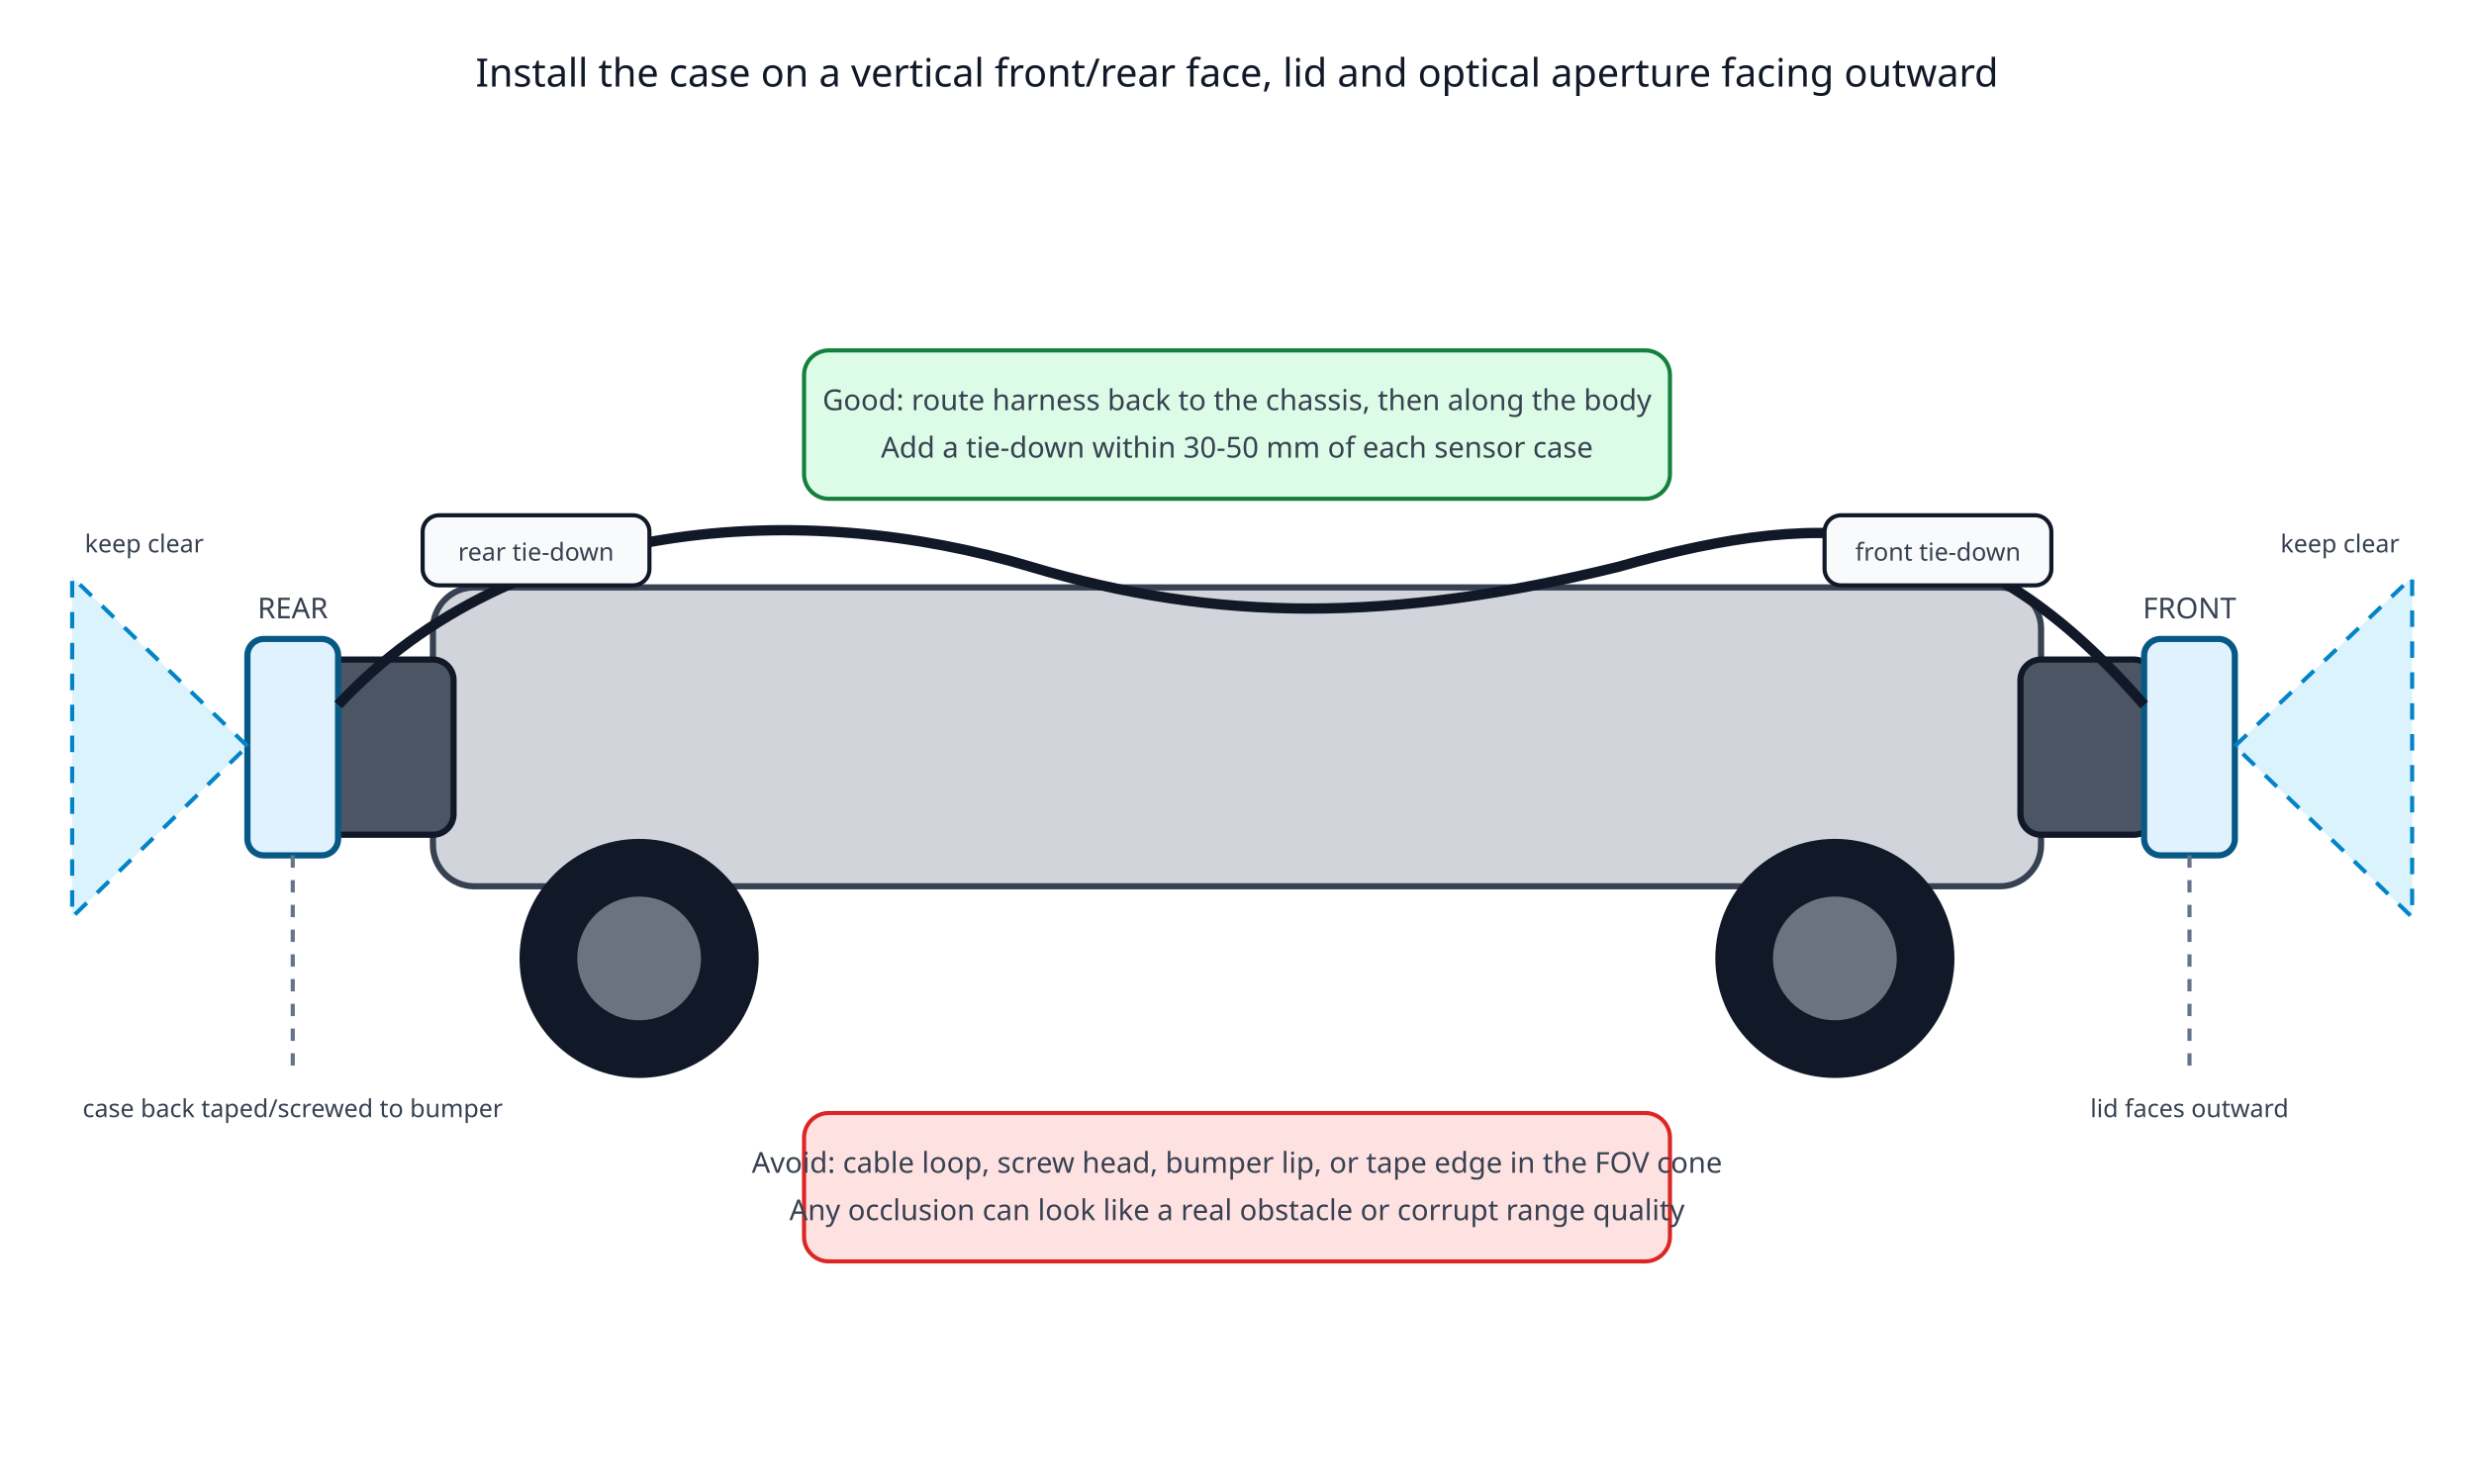
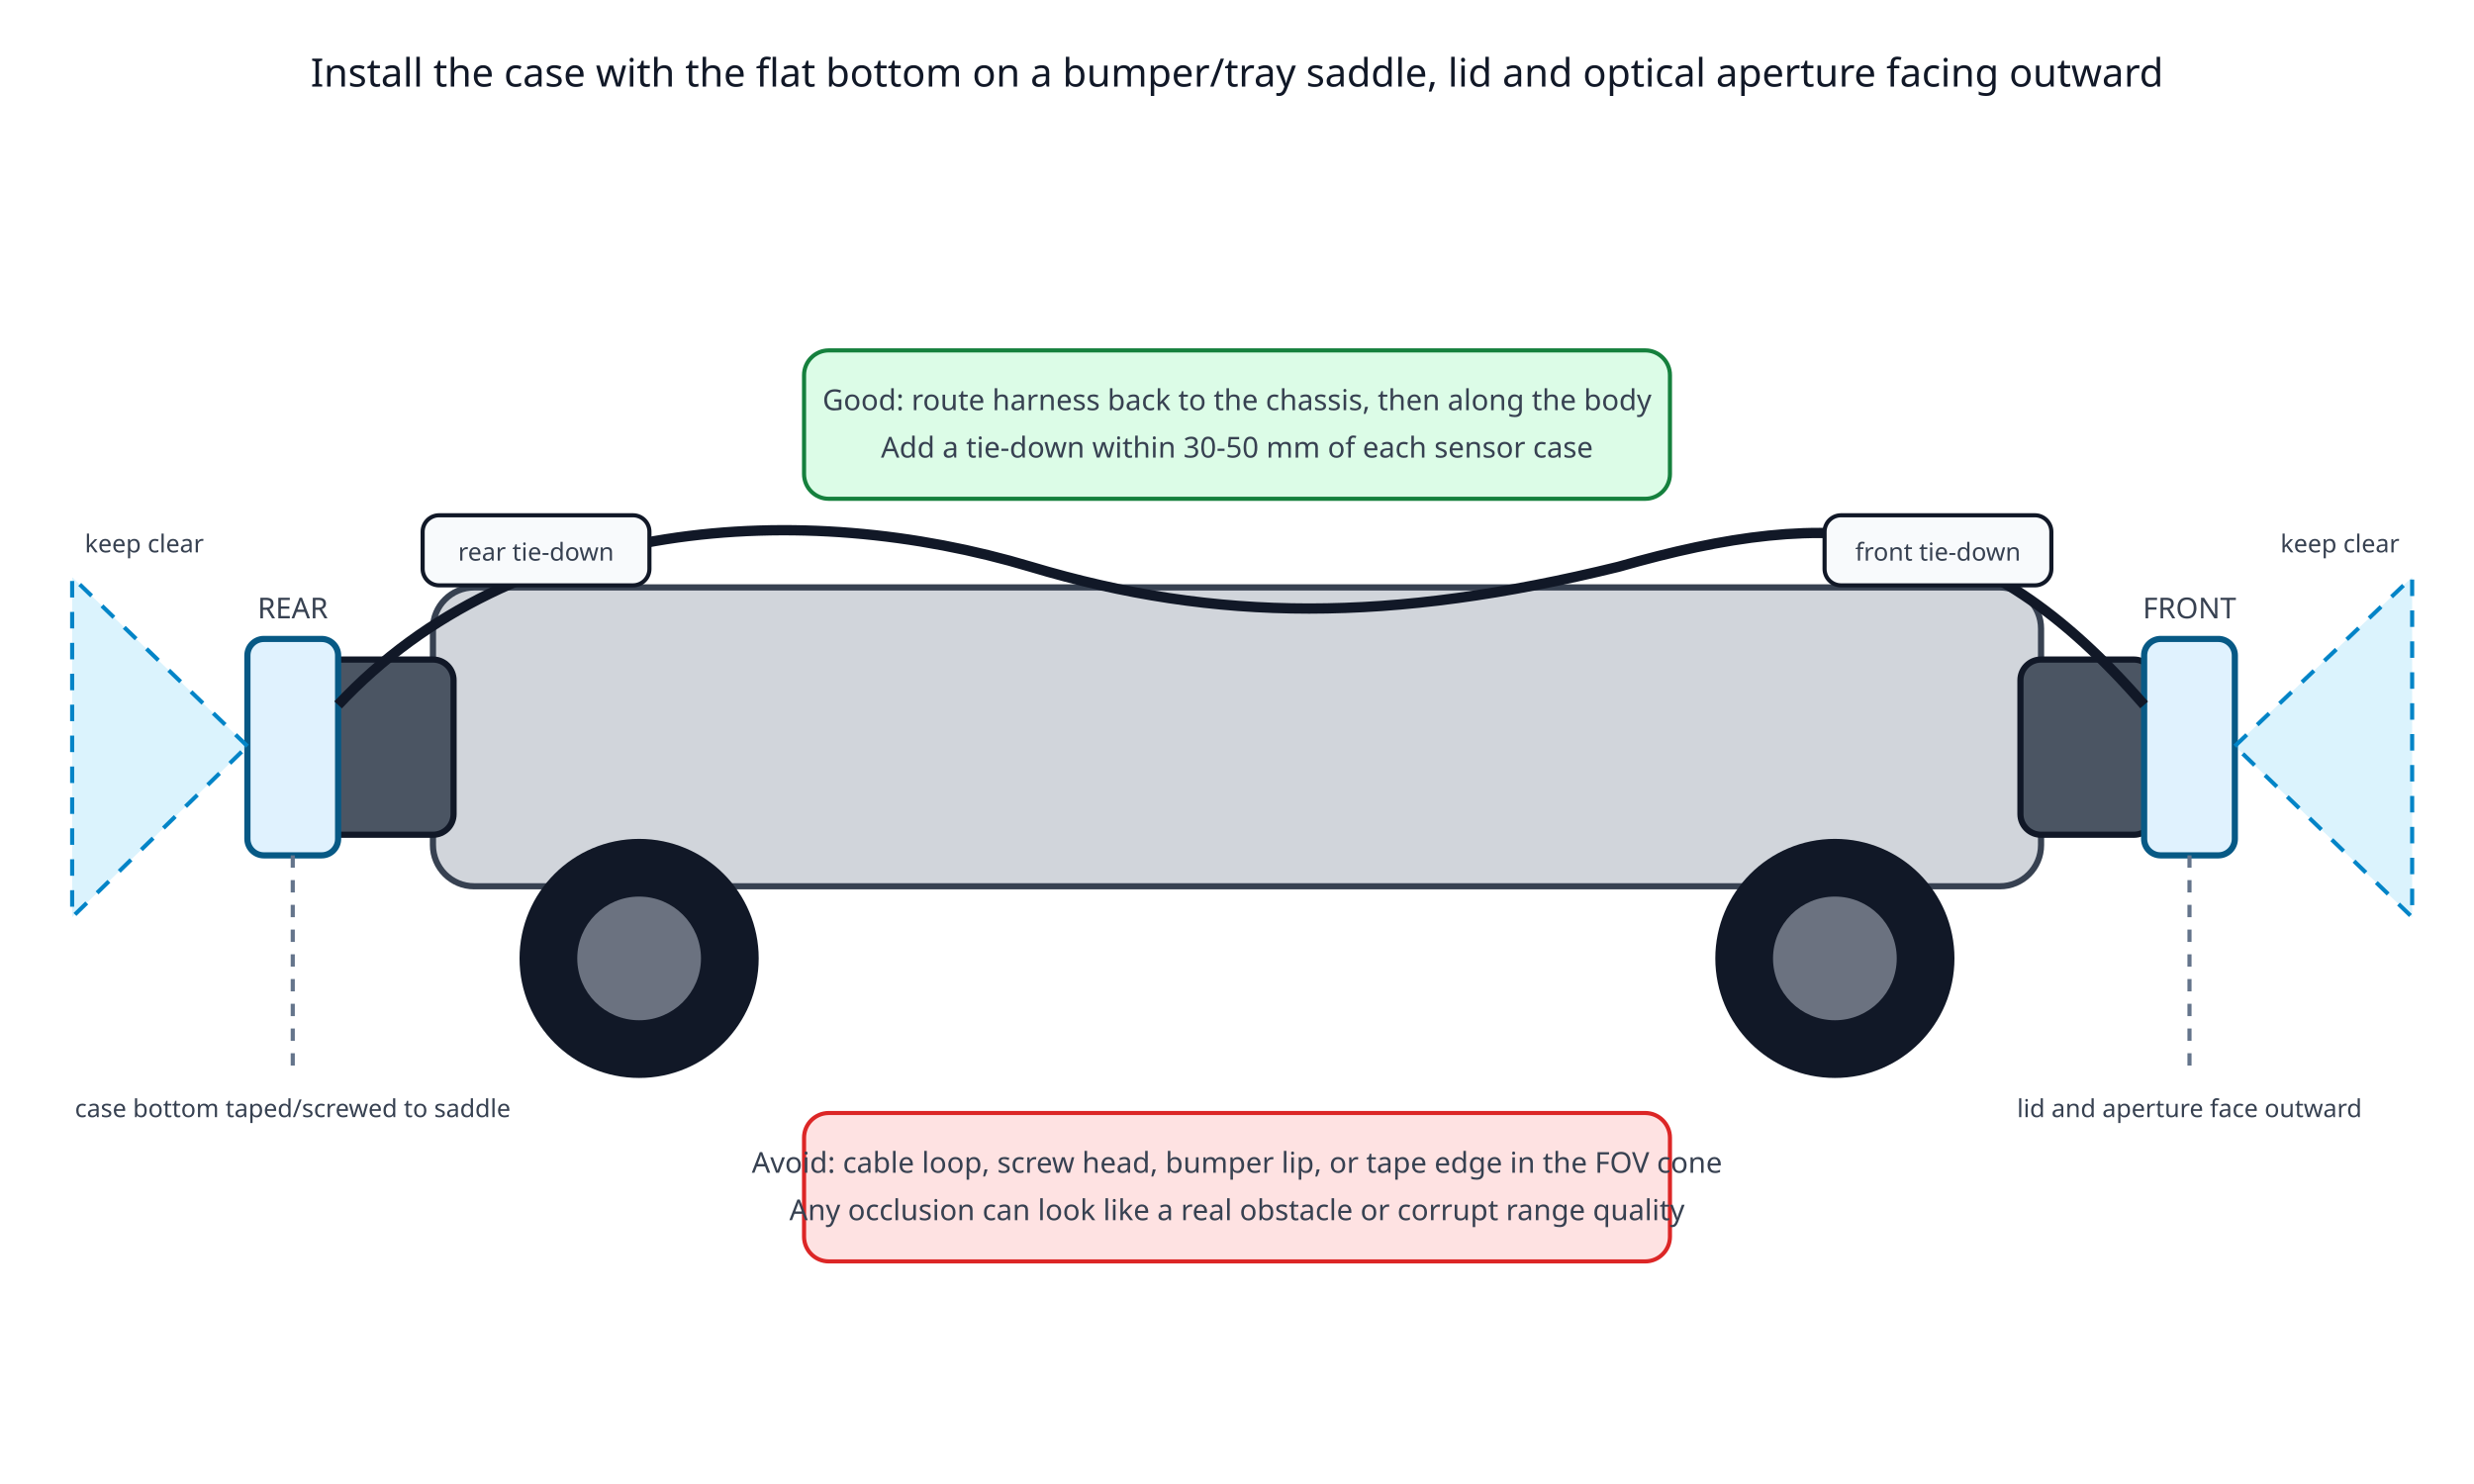
<svg xmlns="http://www.w3.org/2000/svg" width="1200" height="720" viewBox="0 0 1200 720" role="img" aria-labelledby="title desc">
  <defs>
    <style>
      .label { font: 19px sans-serif; fill: #111827; }
      .small { font: 14px sans-serif; fill: #374151; }
      .tiny { font: 12px sans-serif; fill: #374151; }
      .chassis { fill: #d1d5db; stroke: #374151; stroke-width: 3; }
      .case { fill: #e0f2fe; stroke: #075985; stroke-width: 3; }
      .bumper { fill: #4b5563; stroke: #111827; stroke-width: 3; }
      .fov { fill: #38bdf8; fill-opacity: 0.18; stroke: #0284c7; stroke-width: 2; stroke-dasharray: 8 7; }
      .harness { fill: none; stroke: #111827; stroke-width: 5; }
      .tie { fill: #f8fafc; stroke: #111827; stroke-width: 2; }
      .bad { fill: #fee2e2; stroke: #dc2626; stroke-width: 2; }
      .ok { fill: #dcfce7; stroke: #15803d; stroke-width: 2; }
    </style>
  </defs>
-   <text x="600" y="42" text-anchor="middle" class="label">Install the case on a vertical front/rear face, lid and optical aperture facing outward</text>
+   <text x="600" y="42" text-anchor="middle" class="label">Install the case with the flat bottom on a bumper/tray saddle, lid and optical aperture facing outward</text>
  <rect x="210" y="285" width="780" height="145" rx="20" class="chassis" />
  <rect x="155" y="320" width="65" height="85" rx="10" class="bumper" />
  <rect x="980" y="320" width="65" height="85" rx="10" class="bumper" />
  <circle cx="310" cy="465" r="58" fill="#111827" />
  <circle cx="310" cy="465" r="30" fill="#6b7280" />
  <circle cx="890" cy="465" r="58" fill="#111827" />
  <circle cx="890" cy="465" r="30" fill="#6b7280" />
  <rect x="120" y="310" width="44" height="105" rx="8" class="case" />
  <rect x="1040" y="310" width="44" height="105" rx="8" class="case" />
  <text x="142" y="300" text-anchor="middle" class="small">REAR</text>
  <text x="1062" y="300" text-anchor="middle" class="small">FRONT</text>
  <polygon points="120,362 35,280 35,445" class="fov" />
  <polygon points="1084,362 1170,280 1170,445" class="fov" />
  <text x="70" y="268" text-anchor="middle" class="tiny">keep clear</text>
  <text x="1135" y="268" text-anchor="middle" class="tiny">keep clear</text>
  <path d="M164 342 C250 250 390 242 500 275 C590 302 675 302 785 275 C890 245 960 250 1040 342" class="harness" />
  <rect x="205" y="250" width="110" height="34" rx="8" class="tie" />
  <text x="260" y="272" text-anchor="middle" class="tiny">rear tie-down</text>
  <rect x="885" y="250" width="110" height="34" rx="8" class="tie" />
  <text x="940" y="272" text-anchor="middle" class="tiny">front tie-down</text>
  <rect x="390" y="170" width="420" height="72" rx="12" class="ok" />
  <text x="600" y="199" text-anchor="middle" class="small">Good: route harness back to the chassis, then along the body</text>
  <text x="600" y="222" text-anchor="middle" class="small">Add a tie-down within 30-50 mm of each sensor case</text>
  <rect x="390" y="540" width="420" height="72" rx="12" class="bad" />
  <text x="600" y="569" text-anchor="middle" class="small">Avoid: cable loop, screw head, bumper lip, or tape edge in the FOV cone</text>
  <text x="600" y="592" text-anchor="middle" class="small">Any occlusion can look like a real obstacle or corrupt range quality</text>
  <line x1="142" y1="415" x2="142" y2="520" stroke="#64748b" stroke-width="2" stroke-dasharray="6 6" />
-   <text x="142" y="542" text-anchor="middle" class="tiny">case back taped/screwed to bumper</text>
+   <text x="142" y="542" text-anchor="middle" class="tiny">case bottom taped/screwed to saddle</text>
  <line x1="1062" y1="415" x2="1062" y2="520" stroke="#64748b" stroke-width="2" stroke-dasharray="6 6" />
-   <text x="1062" y="542" text-anchor="middle" class="tiny">lid faces outward</text>
+   <text x="1062" y="542" text-anchor="middle" class="tiny">lid and aperture face outward</text>
</svg>
